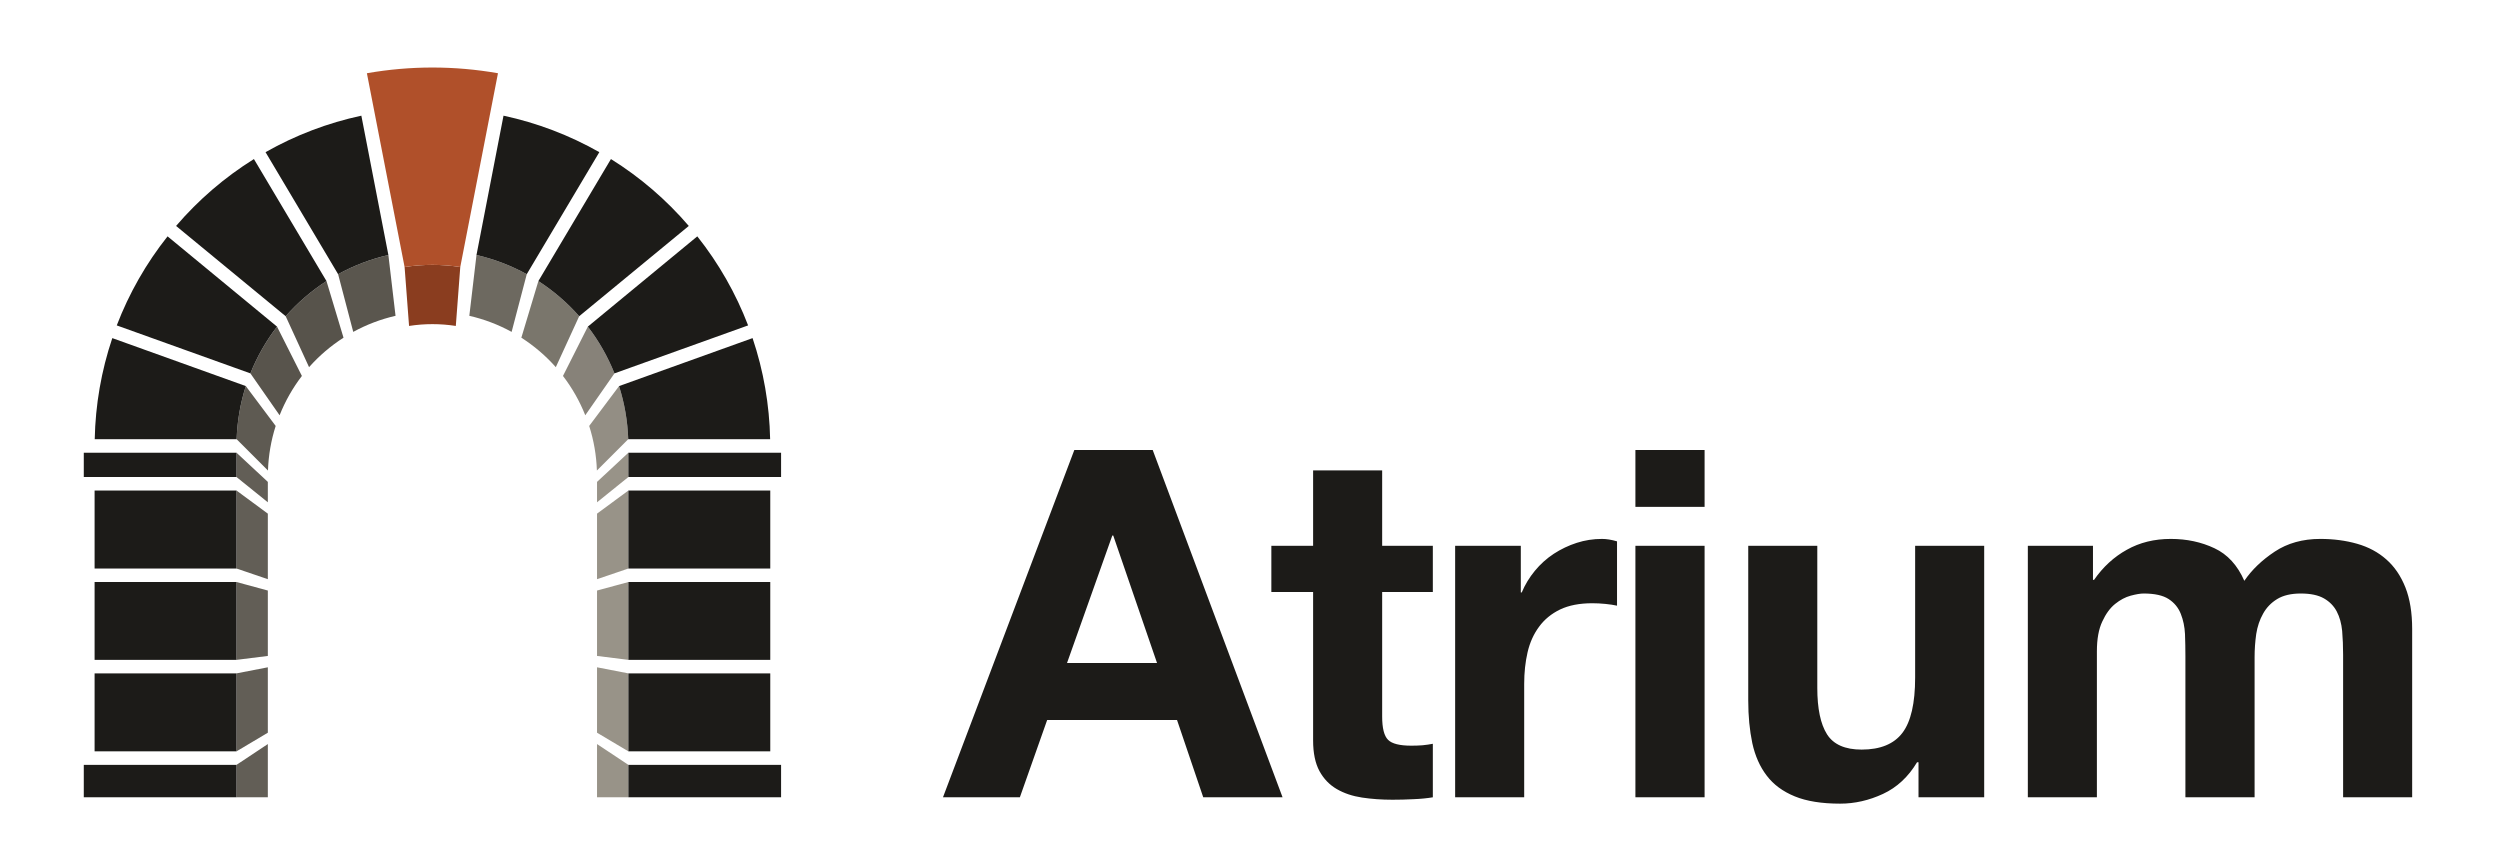
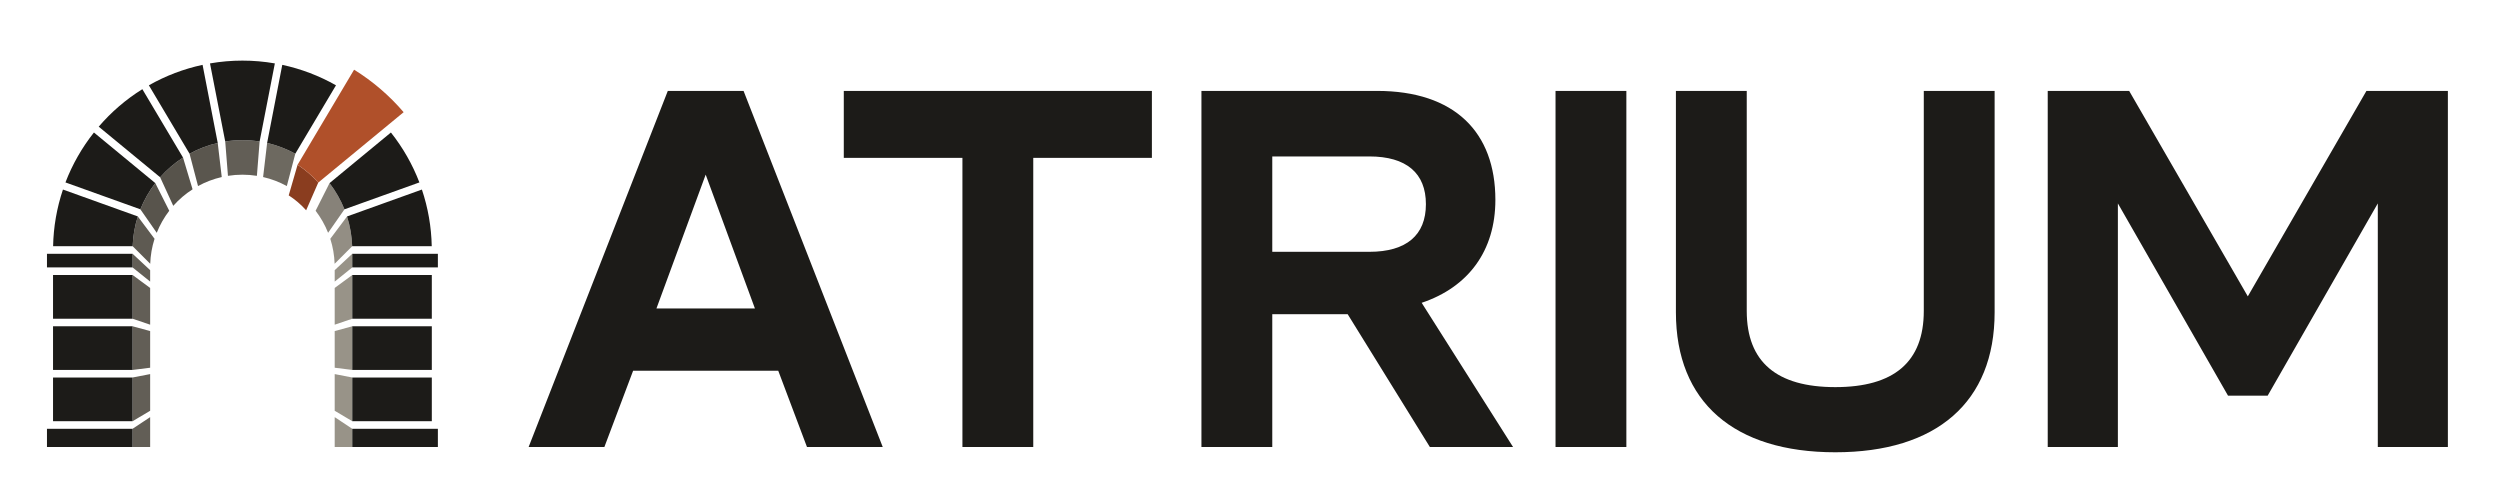
- <svg xmlns="http://www.w3.org/2000/svg" viewBox="0 0 185 64" role="img" aria-label="Atrium">
+ <svg xmlns="http://www.w3.org/2000/svg" viewBox="0 0 330 64" role="img" aria-label="Atrium">
  <path fill="#938e84" d="M46.49 32.5A14.5 14.5 0 0 0 45.81 28.57L43.6 31.52A12.18 12.18 0 0 1 44.17 34.82Z" />
  <path fill="#878279" d="M45.47 27.63A14.5 14.5 0 0 0 43.5 24.17L41.66 27.82A12.18 12.18 0 0 1 43.31 30.73Z" />
-   <path fill="#7a766c" d="M42.86 23.4A14.5 14.5 0 0 0 39.84 20.8L38.58 24.99A12.18 12.18 0 0 1 41.13 27.17Z" />
+   <path fill="#8a3d1f" d="M42.01 24.1A13.4 13.4 0 0 0 39.28 21.75L38.11 25.79A11.26 11.26 0 0 1 40.41 27.76Z" />
  <path fill="#6d6960" d="M38.98 20.29A14.5 14.5 0 0 0 35.26 18.87L34.73 23.37A12.18 12.18 0 0 1 37.86 24.56Z" />
+   <path fill="#625e56" d="M34.27 18.68A14.5 14.5 0 0 0 29.73 18.68L30.09 23.21A12.18 12.18 0 0 1 33.91 23.21Z" />
  <path fill="#5a564e" d="M28.74 18.87A14.5 14.5 0 0 0 25.02 20.29L26.14 24.56A12.18 12.18 0 0 1 29.27 23.37Z" />
  <path fill="#57534b" d="M24.16 20.8A14.5 14.5 0 0 0 21.14 23.4L22.87 27.17A12.18 12.18 0 0 1 25.42 24.99Z" />
  <path fill="#58544c" d="M20.5 24.17A14.5 14.5 0 0 0 18.53 27.63L20.69 30.73A12.18 12.18 0 0 1 22.34 27.82Z" />
  <path fill="#5e5a52" d="M18.19 28.57A14.5 14.5 0 0 0 17.51 32.5L19.83 34.82A12.18 12.18 0 0 1 20.4 31.52Z" />
  <path fill="#989388" d="M46.5 33.5L46.5 35.3L44.18 37.17L44.18 35.66ZM46.5 36.3L46.5 42.07L44.18 42.86L44.18 38.01ZM46.5 43.07L46.5 48.83L44.18 48.54L44.18 43.7ZM46.5 49.83L46.5 55.6L44.18 54.22L44.18 49.38ZM46.5 56.6L46.5 59L44.18 59L44.18 55.06Z" />
  <path fill="#625e56" d="M17.5 33.5L17.5 35.3L19.82 37.17L19.82 35.66ZM17.5 36.3L17.5 42.07L19.82 42.86L19.82 38.01ZM17.5 43.07L17.5 48.83L19.82 48.54L19.82 43.7ZM17.5 49.83L17.5 55.6L19.82 54.22L19.82 49.38ZM17.5 56.6L17.5 59L19.82 59L19.82 55.06Z" />
-   <path fill="#8a3d1f" d="M34.06 19.76A13.4 13.4 0 0 0 29.94 19.76L30.27 24.12A11.26 11.26 0 0 1 33.73 24.12Z" />
-   <path fill="#1c1b18" d="M56.99 32.5A25 25 0 0 0 55.69 25.02L45.81 28.57A14.5 14.5 0 0 1 46.49 32.5ZM55.36 24.08A25 25 0 0 0 51.6 17.49L43.5 24.17A14.5 14.5 0 0 1 45.47 27.63ZM50.97 16.72A25 25 0 0 0 45.21 11.77L39.84 20.8A14.5 14.5 0 0 1 42.86 23.4ZM44.35 11.26A25 25 0 0 0 37.26 8.56L35.26 18.87A14.5 14.5 0 0 1 38.98 20.29ZM26.74 8.56A25 25 0 0 0 19.65 11.26L25.02 20.29A14.5 14.5 0 0 1 28.74 18.87ZM18.79 11.77A25 25 0 0 0 13.03 16.72L21.14 23.4A14.5 14.5 0 0 1 24.16 20.8ZM12.4 17.49A25 25 0 0 0 8.64 24.08L18.53 27.63A14.5 14.5 0 0 1 20.5 24.17ZM8.31 25.02A25 25 0 0 0 7.01 32.5L17.51 32.5A14.5 14.5 0 0 1 18.19 28.57ZM6.2 33.5H17.5V35.3H6.2ZM7 36.3H17.5V42.07H7ZM7 43.07H17.5V48.83H7ZM7 49.83H17.5V55.6H7ZM6.2 56.6H17.5V59H6.2ZM46.5 33.5H57.8V35.3H46.5ZM46.5 36.3H57V42.07H46.5ZM46.5 43.07H57V48.83H46.5ZM46.5 49.83H57V55.6H46.5ZM46.5 56.6H57.8V59H46.5Z" />
-   <path fill="#b0502a" d="M36.85 5.42A28 28 0 0 0 27.15 5.42L29.94 19.76A13.4 13.4 0 0 1 34.06 19.76Z" />
-   <path fill="#1c1b18" d="M78.96 49.06L82.31 39.63L82.38 39.63L85.62 49.06ZM79.5 33.3L69.78 59L75.47 59L77.49 53.28L87.1 53.28L89.04 59L94.91 59L85.3 33.3ZM102.28 40.39L102.28 34.81L97.17 34.81L97.17 40.39L94.08 40.39L94.08 43.81L97.17 43.81L97.17 54.79Q97.17 56.19 97.64 57.06Q98.11 57.92 98.92 58.39Q99.73 58.86 100.79 59.02Q101.85 59.18 103.04 59.18Q103.8 59.18 104.59 59.14Q105.38 59.11 106.03 59L106.03 55.04Q105.67 55.11 105.27 55.15Q104.88 55.18 104.44 55.18Q103.15 55.18 102.72 54.75Q102.28 54.32 102.28 53.02L102.28 43.81L106.03 43.81L106.03 40.39ZM107.68 40.39L107.68 59L112.79 59L112.79 50.61Q112.79 49.35 113.04 48.27Q113.29 47.19 113.89 46.38Q114.48 45.57 115.45 45.1Q116.42 44.64 117.83 44.64Q118.3 44.64 118.8 44.69Q119.3 44.74 119.66 44.82L119.66 40.06Q119.05 39.88 118.55 39.88Q117.58 39.88 116.68 40.17Q115.78 40.46 114.98 40.98Q114.19 41.5 113.58 42.24Q112.97 42.98 112.61 43.84L112.54 43.84L112.54 40.39ZM126.14 37.51L126.14 33.3L121.02 33.3L121.02 37.51ZM121.02 40.39L121.02 59L126.14 59L126.14 40.39ZM146.83 59L146.83 40.39L141.72 40.39L141.72 50.14Q141.72 52.99 140.78 54.23Q139.84 55.47 137.76 55.47Q135.92 55.47 135.2 54.34Q134.48 53.2 134.48 50.9L134.48 40.39L129.37 40.39L129.37 51.84Q129.37 53.56 129.67 54.99Q129.98 56.41 130.74 57.4Q131.49 58.39 132.81 58.93Q134.12 59.47 136.17 59.47Q137.79 59.47 139.34 58.75Q140.89 58.03 141.86 56.41L141.97 56.41L141.97 59ZM150.06 40.39L150.06 59L155.17 59L155.17 48.2Q155.17 46.83 155.57 45.99Q155.96 45.14 156.52 44.69Q157.08 44.24 157.67 44.08Q158.27 43.92 158.63 43.92Q159.85 43.92 160.48 44.33Q161.11 44.74 161.38 45.43Q161.65 46.11 161.69 46.92Q161.72 47.73 161.72 48.56L161.72 59L166.84 59L166.84 48.63Q166.84 47.77 166.96 46.92Q167.09 46.08 167.47 45.41Q167.84 44.74 168.51 44.33Q169.18 43.92 170.26 43.92Q171.34 43.92 171.97 44.28Q172.6 44.64 172.92 45.25Q173.24 45.86 173.32 46.69Q173.39 47.52 173.39 48.45L173.39 59L178.5 59L178.5 46.54Q178.5 44.74 178 43.47Q177.49 42.19 176.59 41.4Q175.69 40.6 174.43 40.24Q173.17 39.88 171.7 39.88Q169.75 39.88 168.33 40.82Q166.91 41.76 166.08 42.98Q165.32 41.25 163.87 40.57Q162.41 39.88 160.64 39.88Q158.81 39.88 157.39 40.68Q155.96 41.47 154.96 42.91L154.88 42.91L154.88 40.39Z" />
+   <path fill="#1c1b18" d="M56.99 32.5A25 25 0 0 0 55.69 25.02L45.81 28.57A14.5 14.5 0 0 1 46.49 32.5ZM55.36 24.08A25 25 0 0 0 51.6 17.49L43.5 24.17A14.5 14.5 0 0 1 45.47 27.63ZM44.35 11.26A25 25 0 0 0 37.26 8.56L35.26 18.87A14.5 14.5 0 0 1 38.98 20.29ZM36.28 8.37A25 25 0 0 0 27.72 8.37L29.73 18.68A14.5 14.5 0 0 1 34.27 18.68ZM26.74 8.56A25 25 0 0 0 19.65 11.26L25.02 20.29A14.5 14.5 0 0 1 28.74 18.87ZM18.79 11.77A25 25 0 0 0 13.03 16.72L21.14 23.4A14.5 14.5 0 0 1 24.16 20.8ZM12.4 17.49A25 25 0 0 0 8.64 24.08L18.53 27.63A14.5 14.5 0 0 1 20.5 24.17ZM8.31 25.02A25 25 0 0 0 7.01 32.5L17.51 32.5A14.5 14.5 0 0 1 18.19 28.57ZM6.2 33.5H17.5V35.3H6.2ZM7 36.3H17.5V42.07H7ZM7 43.07H17.5V48.83H7ZM7 49.83H17.5V55.6H7ZM6.2 56.6H17.5V59H6.2ZM46.5 33.5H57.8V35.3H46.5ZM46.5 36.3H57V42.07H46.5ZM46.5 43.07H57V48.83H46.5ZM46.5 49.83H57V55.6H46.5ZM46.5 56.6H57.8V59H46.5Z" />
+   <path fill="#b0502a" d="M53.28 14.81A28 28 0 0 0 46.74 9.2L39.28 21.75A13.4 13.4 0 0 1 42.01 24.1Z" />
+   <path fill="#1c1b18" d="M69.78 59L88.15 12H98.15L116.52 59H106.52L102.73 48.94H83.57L79.78 59ZM86.65 40.72H99.65L93.15 23.05ZM111.38 12H152.05V20.84H136.39V59H127.04V20.84H111.38ZM158.59 12H181.77C192.01 12 197.39 17.45 197.39 26.38C197.39 33.1 193.83 37.9 187.66 39.97L199.72 59H188.74L177.89 41.47H167.94V59H158.59ZM167.94 20.65V33.24H180.75C185.65 33.24 188.22 31.04 188.22 26.95C188.22 22.86 185.65 20.65 180.75 20.65ZM205.33 12H214.68V59H205.33ZM221.22 12H230.57V41.05C230.57 47.81 234.55 51.1 242.26 51.1S253.94 47.81 253.94 41.05V12H263.29V41.23C263.29 53.08 255.63 59.7 242.26 59.7S221.22 53.08 221.22 41.23ZM270.3 59V12H281.05L296.71 39.12L312.37 12H323.12V59H313.87V26.85L299.33 52.23H294.1L279.56 26.85V59Z" />
</svg>
